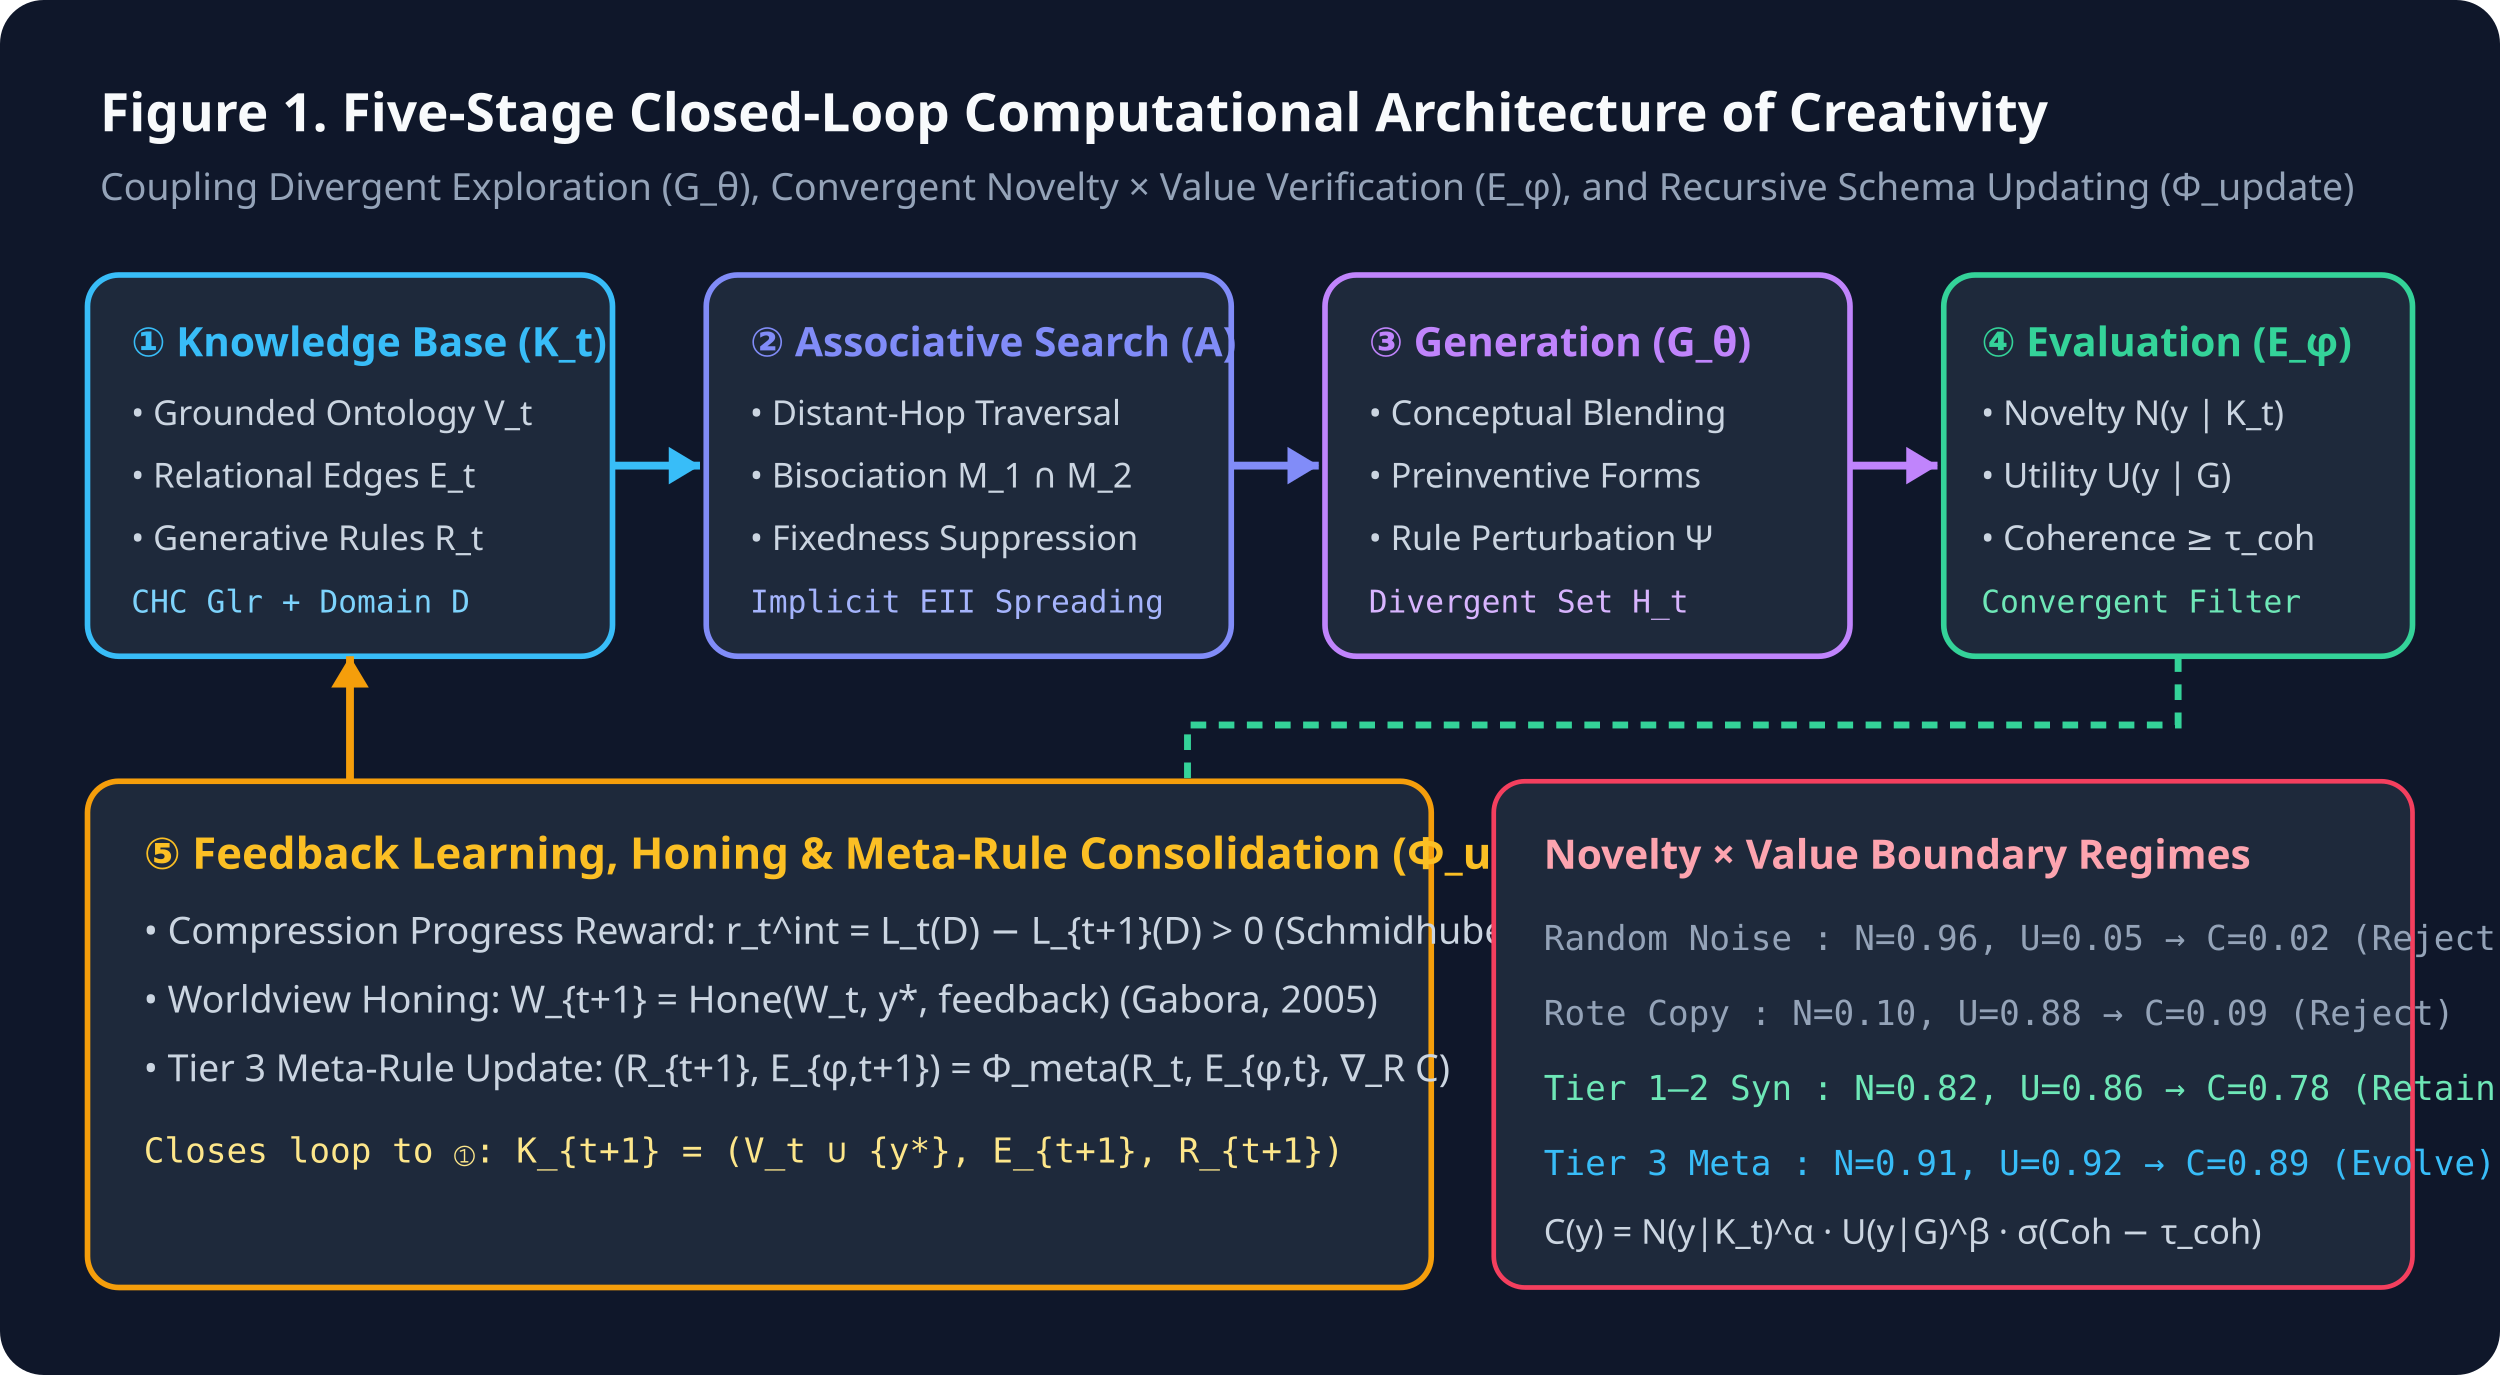
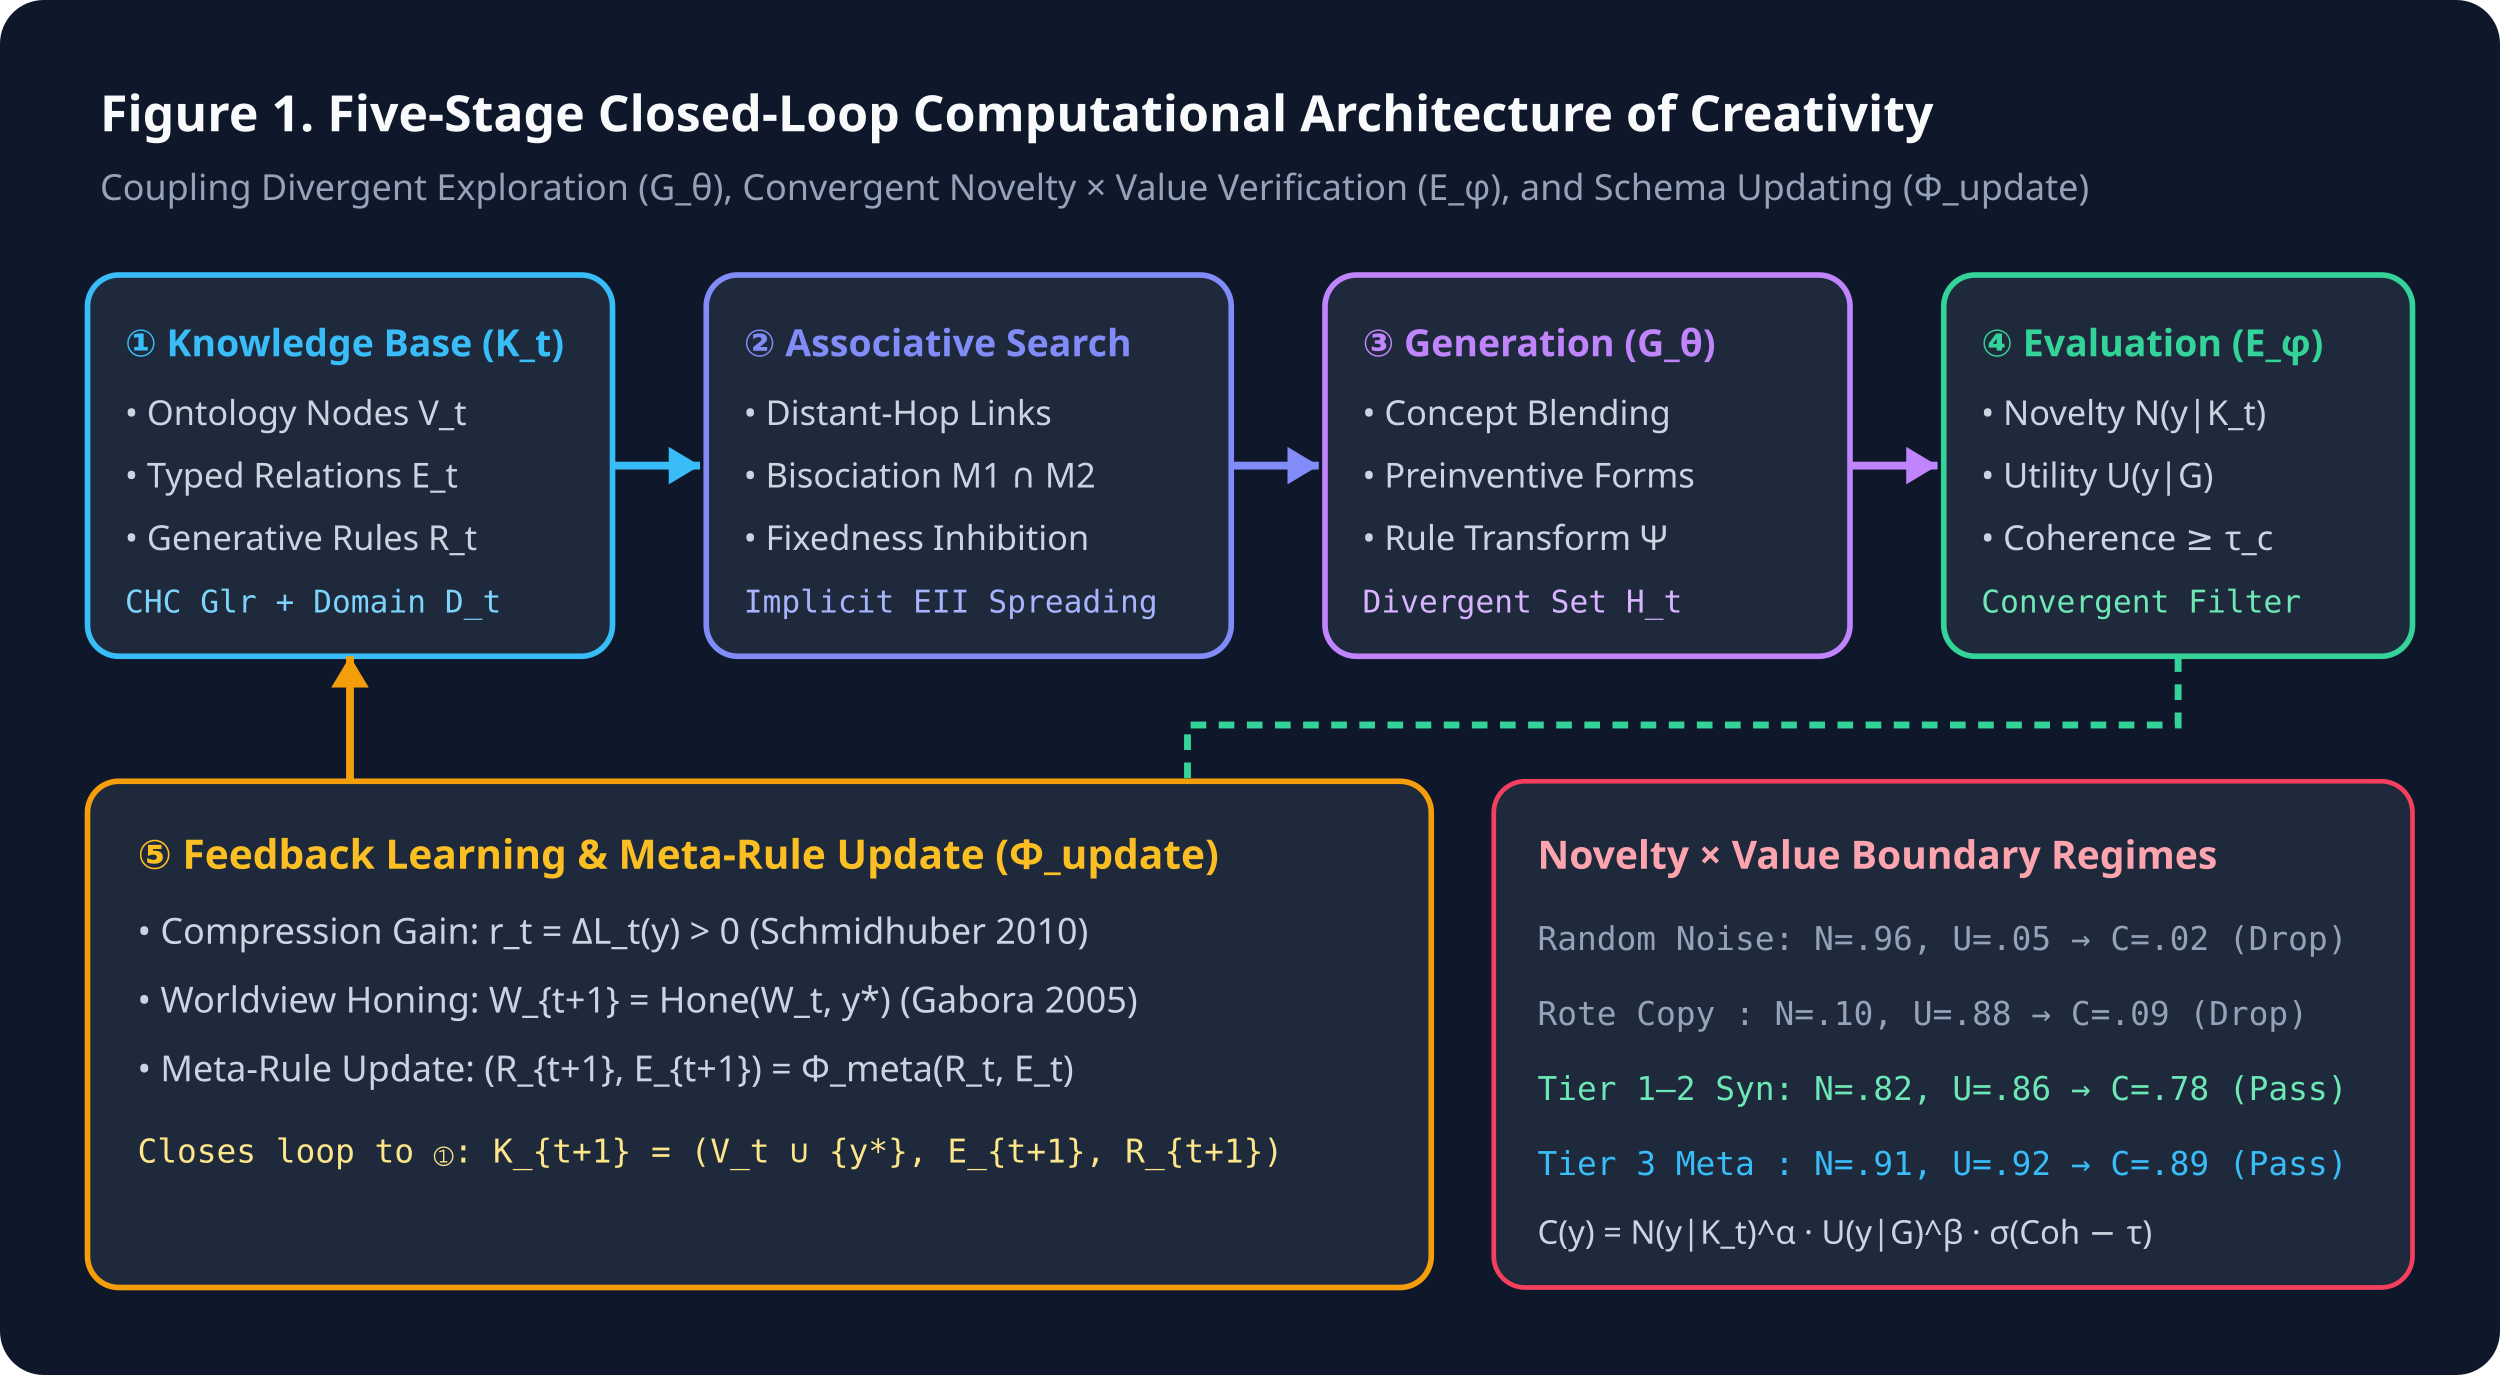
<svg xmlns="http://www.w3.org/2000/svg" width="800" height="440" viewBox="0 0 800 440" role="img">
  <rect width="800" height="440" rx="14" fill="#0f172a" />
-   <text x="32" y="42" font-family="sans-serif" font-size="17" font-weight="bold" fill="#f8fafc">Figure 1. Five-Stage Closed-Loop Computational Architecture of Creativity</text>
-   <text x="32" y="64" font-family="sans-serif" font-size="12" fill="#94a3b8">Coupling Divergent Exploration (G_θ), Convergent Novelty × Value Verification (E_φ), and Recursive Schema Updating (Φ_update)</text>
+   <text x="32" y="42" font-family="sans-serif" font-size="16" font-weight="bold" fill="#f8fafc">Figure 1. Five-Stage Closed-Loop Computational Architecture of Creativity</text>
+   <text x="32" y="64" font-family="sans-serif" font-size="11.5" fill="#94a3b8">Coupling Divergent Exploration (G_θ), Convergent Novelty × Value Verification (E_φ), and Schema Updating (Φ_update)</text>
  <rect x="28" y="88" width="168" height="122" rx="10" fill="#1e293b" stroke="#38bdf8" stroke-width="1.8" />
-   <text x="42" y="114" font-family="sans-serif" font-size="13" font-weight="bold" fill="#38bdf8">① Knowledge Base (K_t)</text>
-   <text x="42" y="136" font-family="sans-serif" font-size="11" fill="#cbd5e1">• Grounded Ontology V_t</text>
-   <text x="42" y="156" font-family="sans-serif" font-size="11" fill="#cbd5e1">• Relational Edges E_t</text>
-   <text x="42" y="176" font-family="sans-serif" font-size="11" fill="#cbd5e1">• Generative Rules R_t</text>
-   <text x="42" y="196" font-family="monospace" font-size="10" fill="#7dd3fc">CHC Glr + Domain D</text>
+   <text x="40" y="114" font-family="sans-serif" font-size="12" font-weight="bold" fill="#38bdf8">① Knowledge Base (K_t)</text>
+   <text x="40" y="136" font-family="sans-serif" font-size="11" fill="#cbd5e1">• Ontology Nodes V_t</text>
+   <text x="40" y="156" font-family="sans-serif" font-size="11" fill="#cbd5e1">• Typed Relations E_t</text>
+   <text x="40" y="176" font-family="sans-serif" font-size="11" fill="#cbd5e1">• Generative Rules R_t</text>
+   <text x="40" y="196" font-family="monospace" font-size="10" fill="#7dd3fc">CHC Glr + Domain D_t</text>
  <line x1="196" y1="149" x2="224" y2="149" stroke="#38bdf8" stroke-width="2.5" />
  <polygon points="224,149 214,143 214,155" fill="#38bdf8" />
  <rect x="226" y="88" width="168" height="122" rx="10" fill="#1e293b" stroke="#818cf8" stroke-width="1.8" />
-   <text x="240" y="114" font-family="sans-serif" font-size="13" font-weight="bold" fill="#818cf8">② Associative Search (A)</text>
-   <text x="240" y="136" font-family="sans-serif" font-size="11" fill="#cbd5e1">• Distant-Hop Traversal</text>
-   <text x="240" y="156" font-family="sans-serif" font-size="11" fill="#cbd5e1">• Bisociation M_1 ∩ M_2</text>
-   <text x="240" y="176" font-family="sans-serif" font-size="11" fill="#cbd5e1">• Fixedness Suppression</text>
-   <text x="240" y="196" font-family="monospace" font-size="10" fill="#a5b4fc">Implicit EII Spreading</text>
+   <text x="238" y="114" font-family="sans-serif" font-size="12" font-weight="bold" fill="#818cf8">② Associative Search</text>
+   <text x="238" y="136" font-family="sans-serif" font-size="11" fill="#cbd5e1">• Distant-Hop Links</text>
+   <text x="238" y="156" font-family="sans-serif" font-size="11" fill="#cbd5e1">• Bisociation M1 ∩ M2</text>
+   <text x="238" y="176" font-family="sans-serif" font-size="11" fill="#cbd5e1">• Fixedness Inhibition</text>
+   <text x="238" y="196" font-family="monospace" font-size="10" fill="#a5b4fc">Implicit EII Spreading</text>
  <line x1="394" y1="149" x2="422" y2="149" stroke="#818cf8" stroke-width="2.5" />
  <polygon points="422,149 412,143 412,155" fill="#818cf8" />
  <rect x="424" y="88" width="168" height="122" rx="10" fill="#1e293b" stroke="#c084fc" stroke-width="1.8" />
-   <text x="438" y="114" font-family="sans-serif" font-size="13" font-weight="bold" fill="#c084fc">③ Generation (G_θ)</text>
-   <text x="438" y="136" font-family="sans-serif" font-size="11" fill="#cbd5e1">• Conceptual Blending</text>
-   <text x="438" y="156" font-family="sans-serif" font-size="11" fill="#cbd5e1">• Preinventive Forms</text>
-   <text x="438" y="176" font-family="sans-serif" font-size="11" fill="#cbd5e1">• Rule Perturbation Ψ</text>
-   <text x="438" y="196" font-family="monospace" font-size="10" fill="#d8b4fe">Divergent Set H_t</text>
+   <text x="436" y="114" font-family="sans-serif" font-size="12" font-weight="bold" fill="#c084fc">③ Generation (G_θ)</text>
+   <text x="436" y="136" font-family="sans-serif" font-size="11" fill="#cbd5e1">• Concept Blending</text>
+   <text x="436" y="156" font-family="sans-serif" font-size="11" fill="#cbd5e1">• Preinventive Forms</text>
+   <text x="436" y="176" font-family="sans-serif" font-size="11" fill="#cbd5e1">• Rule Transform Ψ</text>
+   <text x="436" y="196" font-family="monospace" font-size="10" fill="#d8b4fe">Divergent Set H_t</text>
  <line x1="592" y1="149" x2="620" y2="149" stroke="#c084fc" stroke-width="2.5" />
  <polygon points="620,149 610,143 610,155" fill="#c084fc" />
  <rect x="622" y="88" width="150" height="122" rx="10" fill="#1e293b" stroke="#34d399" stroke-width="1.8" />
-   <text x="634" y="114" font-family="sans-serif" font-size="13" font-weight="bold" fill="#34d399">④ Evaluation (E_φ)</text>
-   <text x="634" y="136" font-family="sans-serif" font-size="11" fill="#cbd5e1">• Novelty N(y | K_t)</text>
-   <text x="634" y="156" font-family="sans-serif" font-size="11" fill="#cbd5e1">• Utility U(y | G)</text>
-   <text x="634" y="176" font-family="sans-serif" font-size="11" fill="#cbd5e1">• Coherence ≥ τ_coh</text>
+   <text x="634" y="114" font-family="sans-serif" font-size="12" font-weight="bold" fill="#34d399">④ Evaluation (E_φ)</text>
+   <text x="634" y="136" font-family="sans-serif" font-size="11" fill="#cbd5e1">• Novelty N(y|K_t)</text>
+   <text x="634" y="156" font-family="sans-serif" font-size="11" fill="#cbd5e1">• Utility U(y|G)</text>
+   <text x="634" y="176" font-family="sans-serif" font-size="11" fill="#cbd5e1">• Coherence ≥ τ_c</text>
  <text x="634" y="196" font-family="monospace" font-size="10" fill="#6ee7b7">Convergent Filter</text>
  <rect x="28" y="250" width="430" height="162" rx="10" fill="#1e293b" stroke="#f59e0b" stroke-width="1.8" />
-   <text x="46" y="278" font-family="sans-serif" font-size="14" font-weight="bold" fill="#fbbf24">⑤ Feedback Learning, Honing &amp; Meta-Rule Consolidation (Φ_update)</text>
-   <text x="46" y="302" font-family="sans-serif" font-size="12" fill="#cbd5e1">• Compression Progress Reward: r_t^int = L_t(D) − L_{t+1}(D) &gt; 0 (Schmidhuber, 2010)</text>
-   <text x="46" y="324" font-family="sans-serif" font-size="12" fill="#cbd5e1">• Worldview Honing: W_{t+1} = Hone(W_t, y*, feedback) (Gabora, 2005)</text>
-   <text x="46" y="346" font-family="sans-serif" font-size="12" fill="#cbd5e1">• Tier 3 Meta-Rule Update: (R_{t+1}, E_{φ,t+1}) = Φ_meta(R_t, E_{φ,t}, ∇_R C)</text>
-   <text x="46" y="372" font-family="monospace" font-size="11" fill="#fde68a">Closes loop to ①: K_{t+1} = (V_t ∪ {y*}, E_{t+1}, R_{t+1})</text>
+   <text x="44" y="278" font-family="sans-serif" font-size="13" font-weight="bold" fill="#fbbf24">⑤ Feedback Learning &amp; Meta-Rule Update (Φ_update)</text>
+   <text x="44" y="302" font-family="sans-serif" font-size="11.5" fill="#cbd5e1">• Compression Gain: r_t = ΔL_t(y) &gt; 0 (Schmidhuber 2010)</text>
+   <text x="44" y="324" font-family="sans-serif" font-size="11.5" fill="#cbd5e1">• Worldview Honing: W_{t+1} = Hone(W_t, y*) (Gabora 2005)</text>
+   <text x="44" y="346" font-family="sans-serif" font-size="11.5" fill="#cbd5e1">• Meta-Rule Update: (R_{t+1}, E_{t+1}) = Φ_meta(R_t, E_t)</text>
+   <text x="44" y="372" font-family="monospace" font-size="10.5" fill="#fde68a">Closes loop to ①: K_{t+1} = (V_t ∪ {y*}, E_{t+1}, R_{t+1})</text>
  <path d="M 697 210 L 697 232 L 380 232 L 380 250" fill="none" stroke="#34d399" stroke-width="2.2" stroke-dasharray="5,4" />
  <path d="M 112 250 L 112 210" fill="none" stroke="#f59e0b" stroke-width="2.5" />
  <polygon points="112,210 106,220 118,220" fill="#f59e0b" />
  <rect x="478" y="250" width="294" height="162" rx="10" fill="#1e293b" stroke="#f43f5e" stroke-width="1.5" />
-   <text x="494" y="278" font-family="sans-serif" font-size="13" font-weight="bold" fill="#fda4af">Novelty × Value Boundary Regimes</text>
-   <text x="494" y="304" font-family="monospace" font-size="11" fill="#94a3b8">Random Noise : N=0.96, U=0.05 → C=0.02 (Reject)</text>
-   <text x="494" y="328" font-family="monospace" font-size="11" fill="#94a3b8">Rote Copy    : N=0.10, U=0.88 → C=0.09 (Reject)</text>
-   <text x="494" y="352" font-family="monospace" font-size="11" fill="#6ee7b7">Tier 1–2 Syn : N=0.82, U=0.86 → C=0.78 (Retain)</text>
-   <text x="494" y="376" font-family="monospace" font-size="11" fill="#38bdf8">Tier 3 Meta  : N=0.91, U=0.92 → C=0.89 (Evolve)</text>
-   <text x="494" y="398" font-family="sans-serif" font-size="11" fill="#cbd5e1">C(y) = N(y|K_t)^α · U(y|G)^β · σ(Coh − τ_coh)</text>
+   <text x="492" y="278" font-family="sans-serif" font-size="12.5" font-weight="bold" fill="#fda4af">Novelty × Value Boundary Regimes</text>
+   <text x="492" y="304" font-family="monospace" font-size="10.5" fill="#94a3b8">Random Noise: N=.96, U=.05 → C=.02 (Drop)</text>
+   <text x="492" y="328" font-family="monospace" font-size="10.5" fill="#94a3b8">Rote Copy   : N=.10, U=.88 → C=.09 (Drop)</text>
+   <text x="492" y="352" font-family="monospace" font-size="10.5" fill="#6ee7b7">Tier 1–2 Syn: N=.82, U=.86 → C=.78 (Pass)</text>
+   <text x="492" y="376" font-family="monospace" font-size="10.5" fill="#38bdf8">Tier 3 Meta : N=.91, U=.92 → C=.89 (Pass)</text>
+   <text x="492" y="398" font-family="sans-serif" font-size="10.5" fill="#cbd5e1">C(y) = N(y|K_t)^α · U(y|G)^β · σ(Coh − τ)</text>
</svg>
